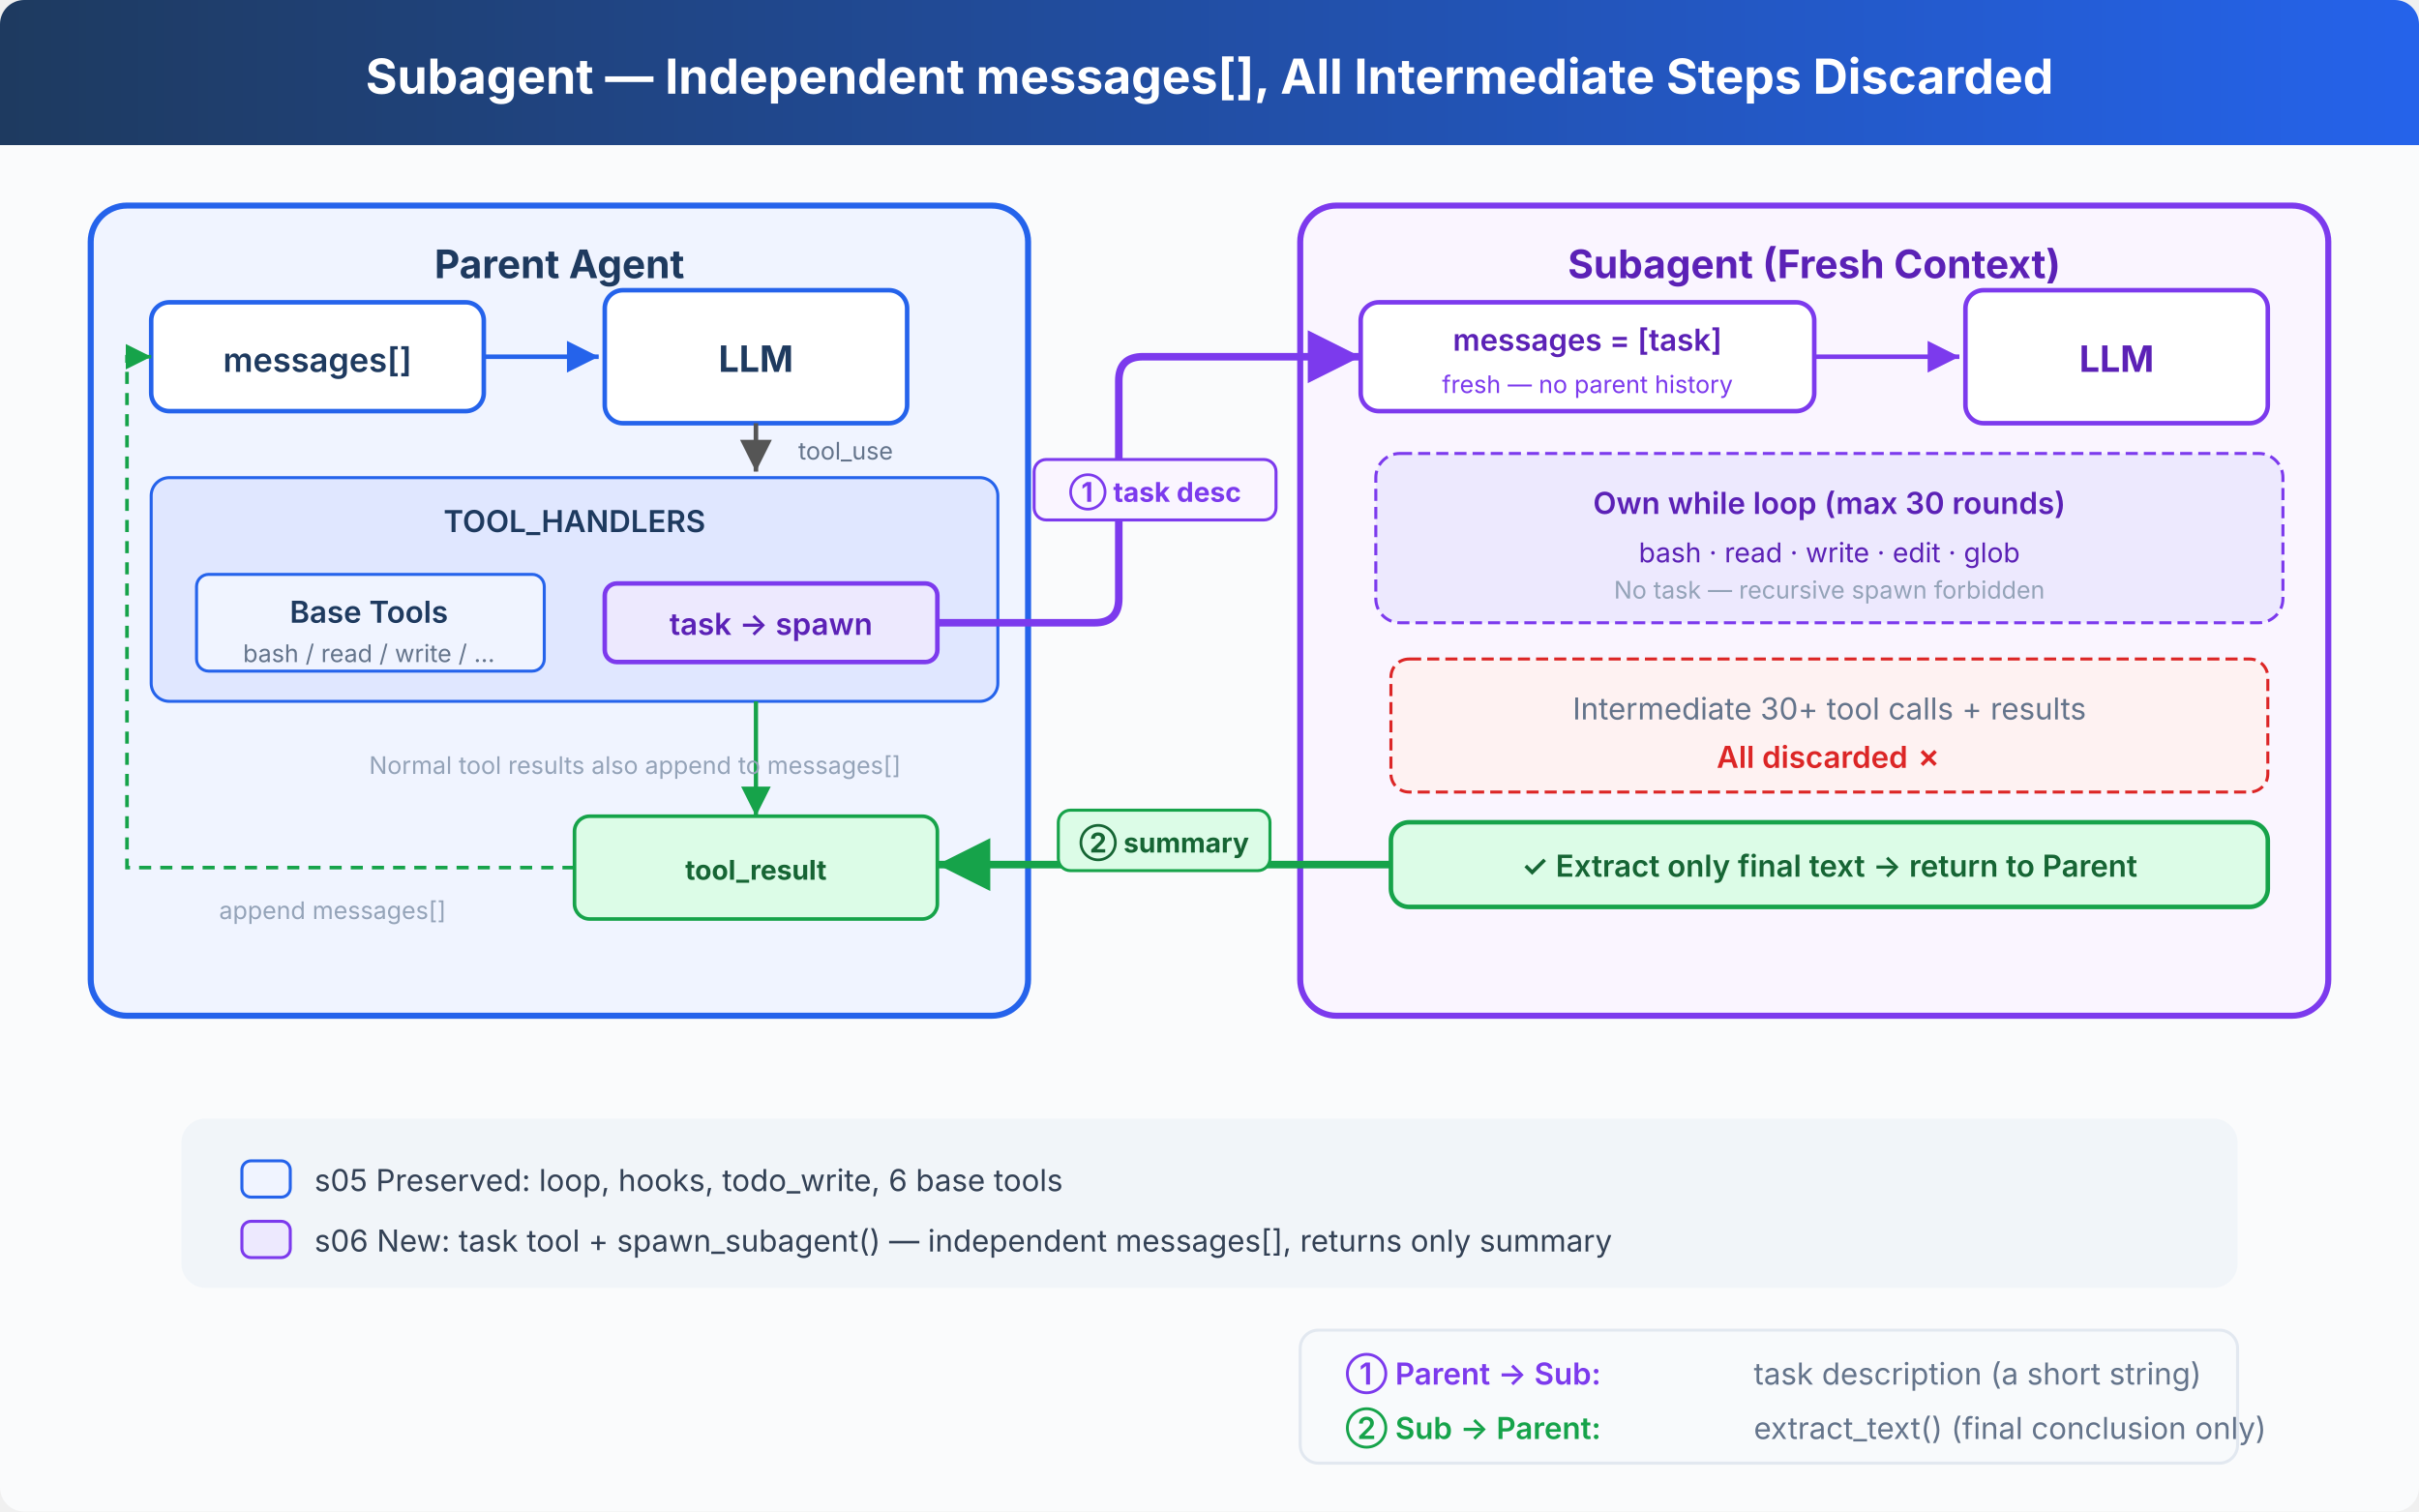
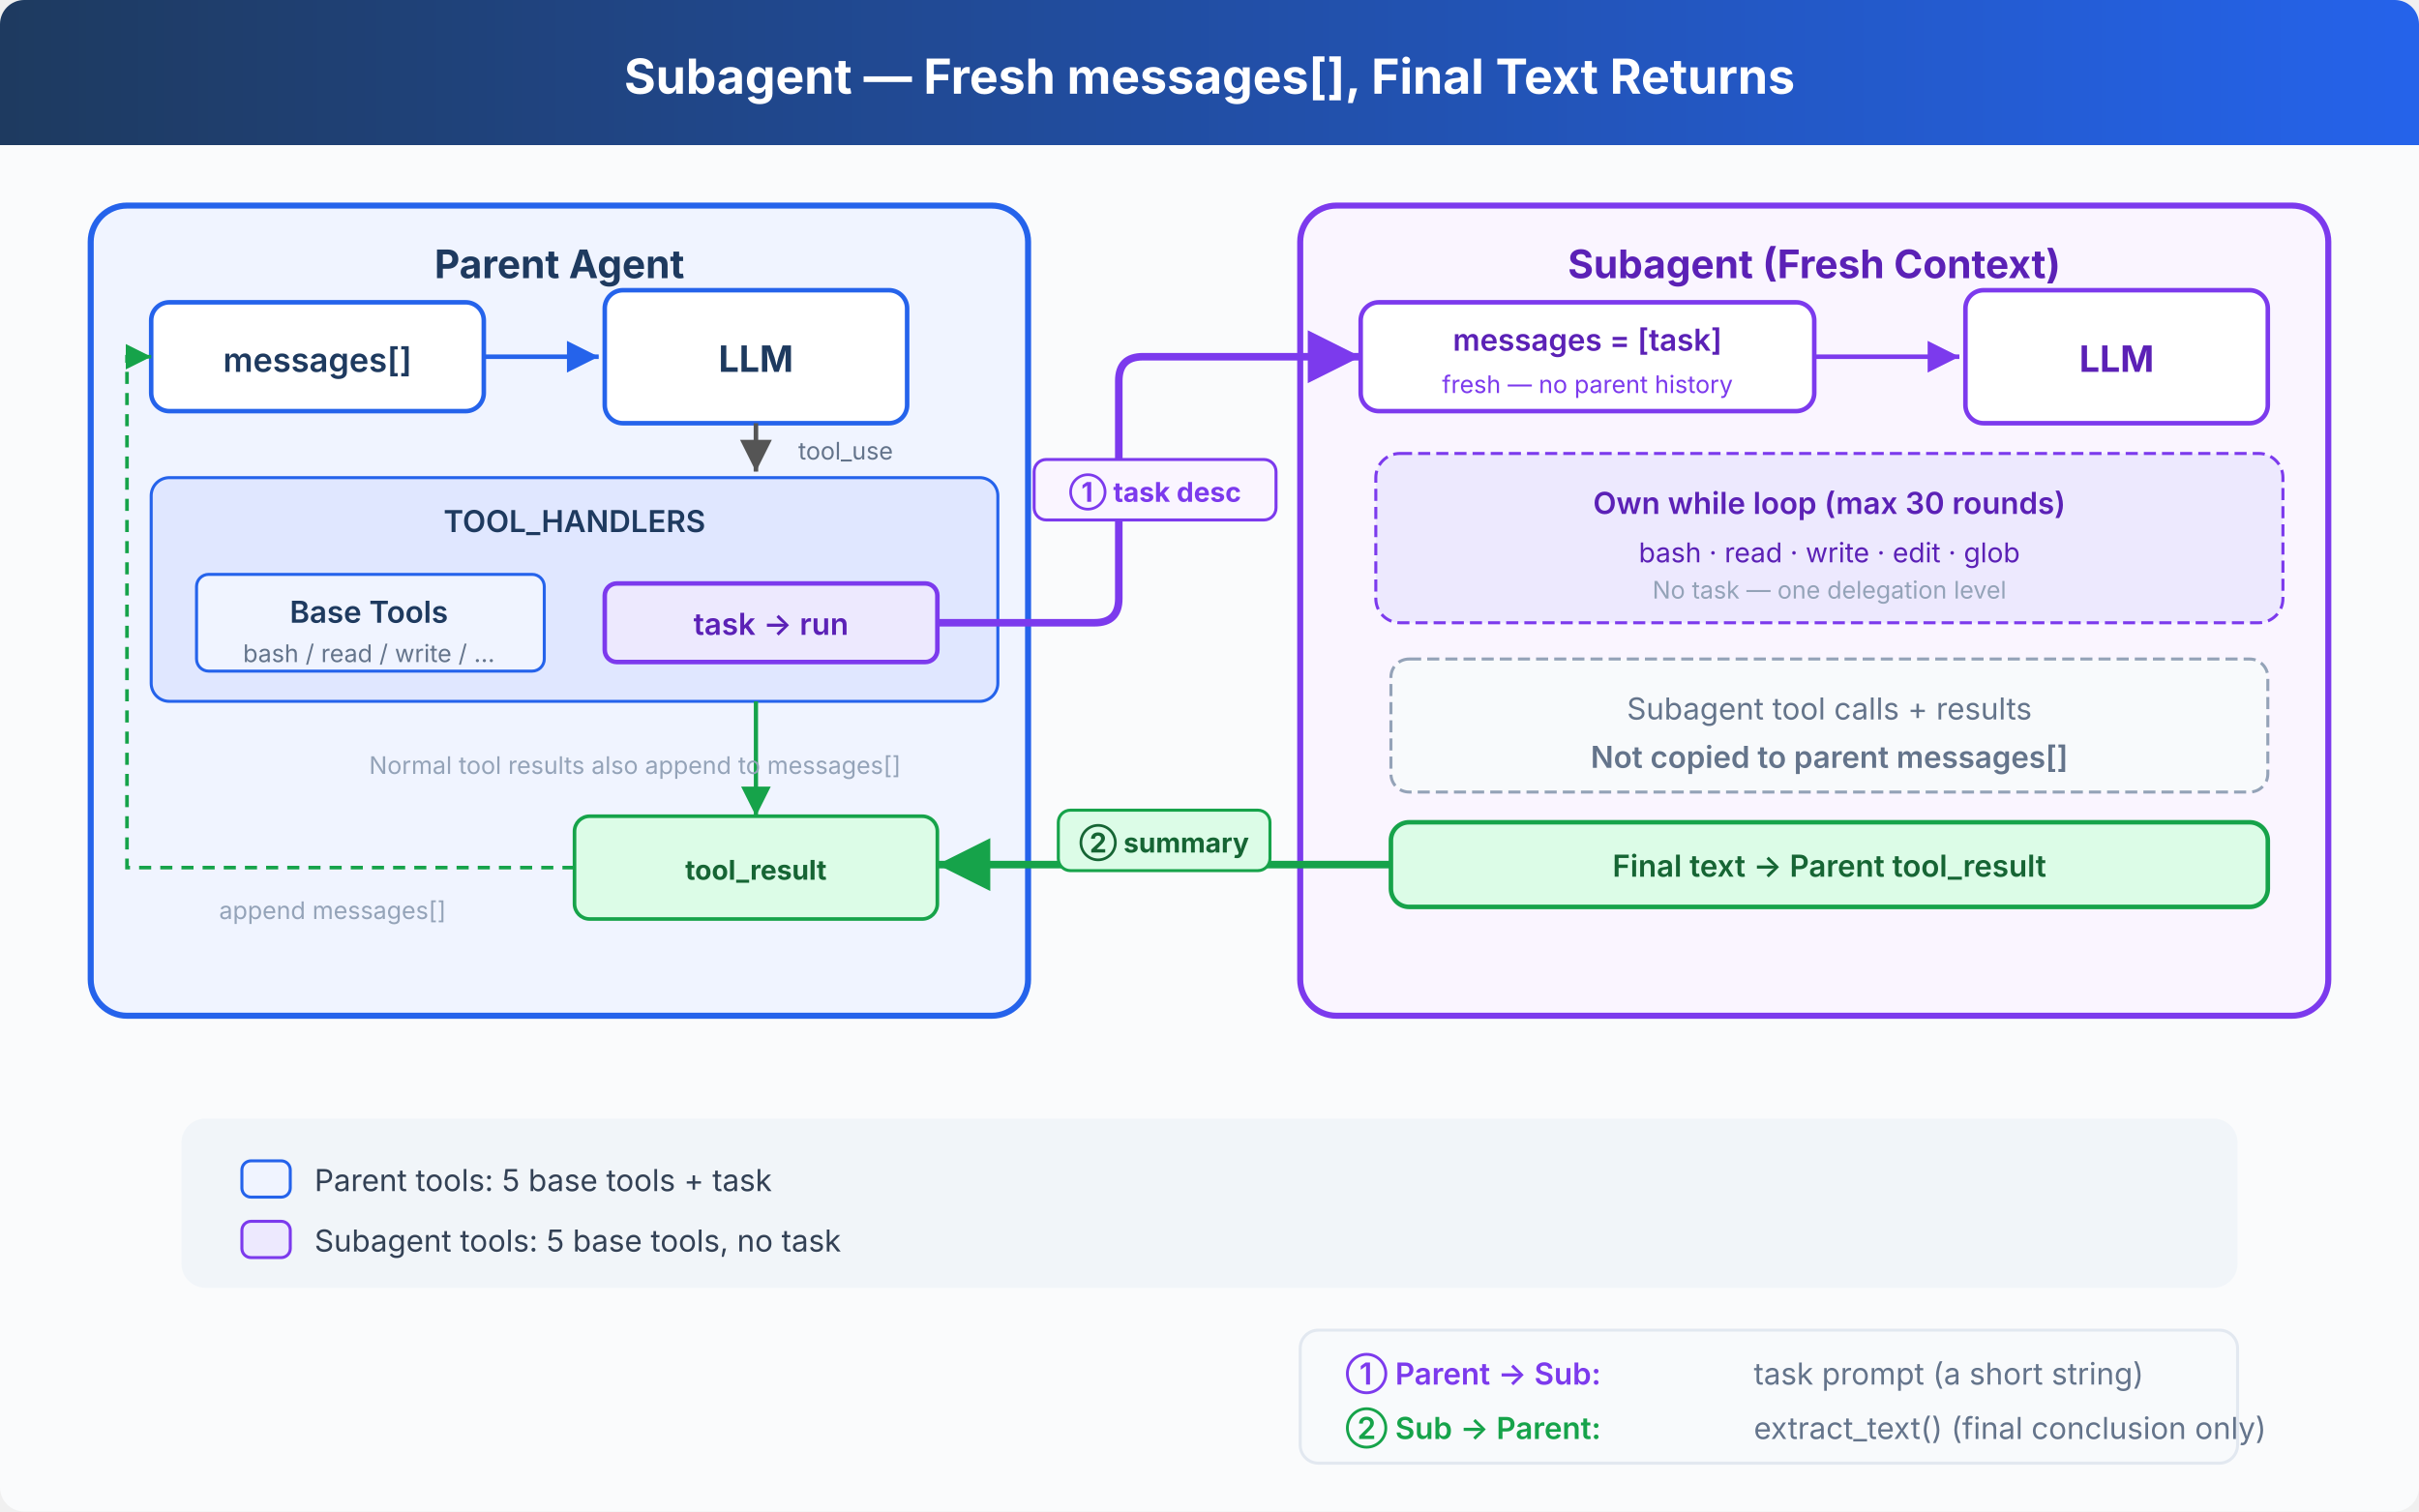
<svg xmlns="http://www.w3.org/2000/svg" viewBox="0 0 800 500" font-family="system-ui, -apple-system, sans-serif">
  <defs>
    <marker id="arrow" viewBox="0 0 10 10" refX="10" refY="5" markerWidth="7" markerHeight="7" orient="auto-start-reverse">
      <path d="M 0 0 L 10 5 L 0 10 z" fill="#555" />
    </marker>
    <marker id="arrow-blue" viewBox="0 0 10 10" refX="10" refY="5" markerWidth="7" markerHeight="7" orient="auto-start-reverse">
      <path d="M 0 0 L 10 5 L 0 10 z" fill="#2563eb" />
    </marker>
    <marker id="arrow-purple" viewBox="0 0 10 10" refX="10" refY="5" markerWidth="7" markerHeight="7" orient="auto-start-reverse">
      <path d="M 0 0 L 10 5 L 0 10 z" fill="#7c3aed" />
    </marker>
    <marker id="arrow-green" viewBox="0 0 10 10" refX="10" refY="5" markerWidth="7" markerHeight="7" orient="auto-start-reverse">
      <path d="M 0 0 L 10 5 L 0 10 z" fill="#16a34a" />
    </marker>
    <linearGradient id="header" x1="0" y1="0" x2="1" y2="0">
      <stop offset="0%" stop-color="#1e3a5f" />
      <stop offset="100%" stop-color="#2563eb" />
    </linearGradient>
  </defs>
  <rect width="800" height="500" fill="#fafbfc" rx="8" />
  <rect x="0" y="0" width="800" height="48" fill="url(#header)" rx="8" />
  <rect x="0" y="40" width="800" height="8" fill="url(#header)" />
-   <text x="400" y="31" fill="#fff" font-size="16" font-weight="700" text-anchor="middle">Subagent — Independent messages[], All Intermediate Steps Discarded</text>
+   <text x="400" y="31" fill="#fff" font-size="16" font-weight="700" text-anchor="middle">Subagent — Fresh messages[], Final Text Returns</text>
  <rect x="30" y="68" width="310" height="268" rx="12" fill="#f0f4ff" stroke="#2563eb" stroke-width="2" />
  <text x="185" y="92" fill="#1e3a5f" font-size="13" font-weight="700" text-anchor="middle">Parent Agent</text>
  <rect x="50" y="100" width="110" height="36" rx="6" fill="#fff" stroke="#2563eb" stroke-width="1.5" />
  <text x="105" y="123" fill="#1e3a5f" font-size="11" font-weight="600" text-anchor="middle">messages[]</text>
  <line x1="160" y1="118" x2="198" y2="118" stroke="#2563eb" stroke-width="1.5" marker-end="url(#arrow-blue)" />
  <rect x="200" y="96" width="100" height="44" rx="6" fill="#fff" stroke="#2563eb" stroke-width="1.5" />
  <text x="250" y="123" fill="#1e3a5f" font-size="12" font-weight="700" text-anchor="middle">LLM</text>
  <line x1="250" y1="140" x2="250" y2="156" stroke="#555" stroke-width="1.5" marker-end="url(#arrow)" />
  <text x="264" y="152" fill="#64748b" font-size="8">tool_use</text>
  <rect x="50" y="158" width="280" height="74" rx="6" fill="#e0e7ff" stroke="#2563eb" stroke-width="1" />
  <text x="190" y="176" fill="#1e3a5f" font-size="10" font-weight="600" text-anchor="middle">TOOL_HANDLERS</text>
  <rect x="65" y="190" width="115" height="32" rx="4" fill="#f0f4ff" stroke="#2563eb" stroke-width="1" />
  <text x="122" y="206" fill="#1e3a5f" font-size="10" font-weight="600" text-anchor="middle">Base Tools</text>
  <text x="122" y="219" fill="#64748b" font-size="8" text-anchor="middle">bash / read / write / ...</text>
  <rect x="200" y="193" width="110" height="26" rx="4" fill="#ede9fe" stroke="#7c3aed" stroke-width="1.5" />
-   <text x="255" y="210" fill="#5b21b6" font-size="10" font-weight="600" text-anchor="middle">task → spawn</text>
+   <text x="255" y="210" fill="#5b21b6" font-size="10" font-weight="600" text-anchor="middle">task → run</text>
  <rect x="190" y="270" width="120" height="34" rx="5" fill="#dcfce7" stroke="#16a34a" stroke-width="1.2" />
  <text x="250" y="291" fill="#166534" font-size="9" font-weight="700" text-anchor="middle">tool_result</text>
  <path d="M 250 232 L 250 270" fill="none" stroke="#16a34a" stroke-width="1.4" marker-end="url(#arrow-green)" />
  <path d="M 190 287 L 42 287 L 42 118 L 50 118" fill="none" stroke="#16a34a" stroke-width="1.2" marker-end="url(#arrow-green)" stroke-dasharray="4,3" />
  <text x="110" y="304" fill="#94a3b8" font-size="8" text-anchor="middle">append messages[]</text>
  <text x="210" y="256" fill="#94a3b8" font-size="8" text-anchor="middle">Normal tool results also append to messages[]</text>
  <rect x="430" y="68" width="340" height="268" rx="12" fill="#faf5ff" stroke="#7c3aed" stroke-width="2" />
  <text x="600" y="92" fill="#5b21b6" font-size="13" font-weight="700" text-anchor="middle">Subagent (Fresh Context)</text>
  <rect x="450" y="100" width="150" height="36" rx="6" fill="#fff" stroke="#7c3aed" stroke-width="1.5" />
  <text x="525" y="116" fill="#5b21b6" font-size="10" font-weight="600" text-anchor="middle">messages = [task]</text>
  <text x="525" y="130" fill="#7c3aed" font-size="8" text-anchor="middle">fresh — no parent history</text>
  <line x1="600" y1="118" x2="648" y2="118" stroke="#7c3aed" stroke-width="1.5" marker-end="url(#arrow-purple)" />
  <rect x="650" y="96" width="100" height="44" rx="6" fill="#fff" stroke="#7c3aed" stroke-width="1.5" />
  <text x="700" y="123" fill="#5b21b6" font-size="12" font-weight="700" text-anchor="middle">LLM</text>
  <rect x="455" y="150" width="300" height="56" rx="8" fill="#ede9fe" stroke="#7c3aed" stroke-width="1" stroke-dasharray="4,2" />
  <text x="605" y="170" fill="#5b21b6" font-size="10" font-weight="600" text-anchor="middle">Own while loop (max 30 rounds)</text>
  <text x="605" y="186" fill="#5b21b6" font-size="9" text-anchor="middle">bash · read · write · edit · glob</text>
-   <text x="605" y="198" fill="#94a3b8" font-size="8" text-anchor="middle">No task — recursive spawn forbidden</text>
-   <rect x="460" y="218" width="290" height="44" rx="6" fill="#fef2f2" stroke="#dc2626" stroke-width="1" stroke-dasharray="4,2" />
-   <text x="605" y="238" fill="#64748b" font-size="10" text-anchor="middle">Intermediate 30+ tool calls + results</text>
-   <text x="605" y="254" fill="#dc2626" font-size="10" font-weight="600" text-anchor="middle">All discarded ✗</text>
+   <text x="605" y="198" fill="#94a3b8" font-size="8" text-anchor="middle">No task — one delegation level</text>
+   <rect x="460" y="218" width="290" height="44" rx="6" fill="#f8fafc" stroke="#94a3b8" stroke-width="1" stroke-dasharray="4,2" />
+   <text x="605" y="238" fill="#64748b" font-size="10" text-anchor="middle">Subagent tool calls + results</text>
+   <text x="605" y="254" fill="#64748b" font-size="10" font-weight="600" text-anchor="middle">Not copied to parent messages[]</text>
  <rect x="460" y="272" width="290" height="28" rx="6" fill="#dcfce7" stroke="#16a34a" stroke-width="1.5" />
-   <text x="605" y="290" fill="#166534" font-size="10" font-weight="600" text-anchor="middle">✓ Extract only final text → return to Parent</text>
+   <text x="605" y="290" fill="#166534" font-size="10" font-weight="600" text-anchor="middle">Final text → Parent tool_result</text>
  <path d="M 310 206 L 362 206 Q 370 206 370 198 L 370 126 Q 370 118 378 118 L 450 118" fill="none" stroke="#7c3aed" stroke-width="2.5" marker-end="url(#arrow-purple)" />
  <rect x="342" y="152" width="80" height="20" rx="4" fill="#faf5ff" stroke="#7c3aed" stroke-width="1" />
  <text x="382" y="166" fill="#7c3aed" font-size="9" font-weight="700" text-anchor="middle">① task desc</text>
  <path d="M 460 286 L 310 286" fill="none" stroke="#16a34a" stroke-width="2.5" marker-end="url(#arrow-green)" />
  <rect x="350" y="268" width="70" height="20" rx="4" fill="#dcfce7" stroke="#16a34a" stroke-width="1" />
  <text x="385" y="282" fill="#166534" font-size="9" font-weight="700" text-anchor="middle">② summary</text>
  <rect x="60" y="370" width="680" height="56" rx="8" fill="#f1f5f9" />
  <rect x="80" y="384" width="16" height="12" rx="3" fill="#f0f4ff" stroke="#2563eb" stroke-width="1" />
-   <text x="104" y="394" fill="#334155" font-size="10">s05 Preserved: loop, hooks, todo_write, 6 base tools</text>
+   <text x="104" y="394" fill="#334155" font-size="10">Parent tools: 5 base tools + task</text>
  <rect x="80" y="404" width="16" height="12" rx="3" fill="#ede9fe" stroke="#7c3aed" stroke-width="1" />
-   <text x="104" y="414" fill="#334155" font-size="10">s06 New: task tool + spawn_subagent() — independent messages[], returns only summary</text>
+   <text x="104" y="414" fill="#334155" font-size="10">Subagent tools: 5 base tools, no task</text>
  <rect x="430" y="440" width="310" height="44" rx="6" fill="#f8fafc" stroke="#e2e8f0" stroke-width="1" />
  <text x="445" y="458" fill="#7c3aed" font-size="10" font-weight="600">① Parent → Sub:</text>
-   <text x="580" y="458" fill="#64748b" font-size="10">task description (a short string)</text>
+   <text x="580" y="458" fill="#64748b" font-size="10">task prompt (a short string)</text>
  <text x="445" y="476" fill="#16a34a" font-size="10" font-weight="600">② Sub → Parent:</text>
  <text x="580" y="476" fill="#64748b" font-size="10">extract_text() (final conclusion only)</text>
</svg>
